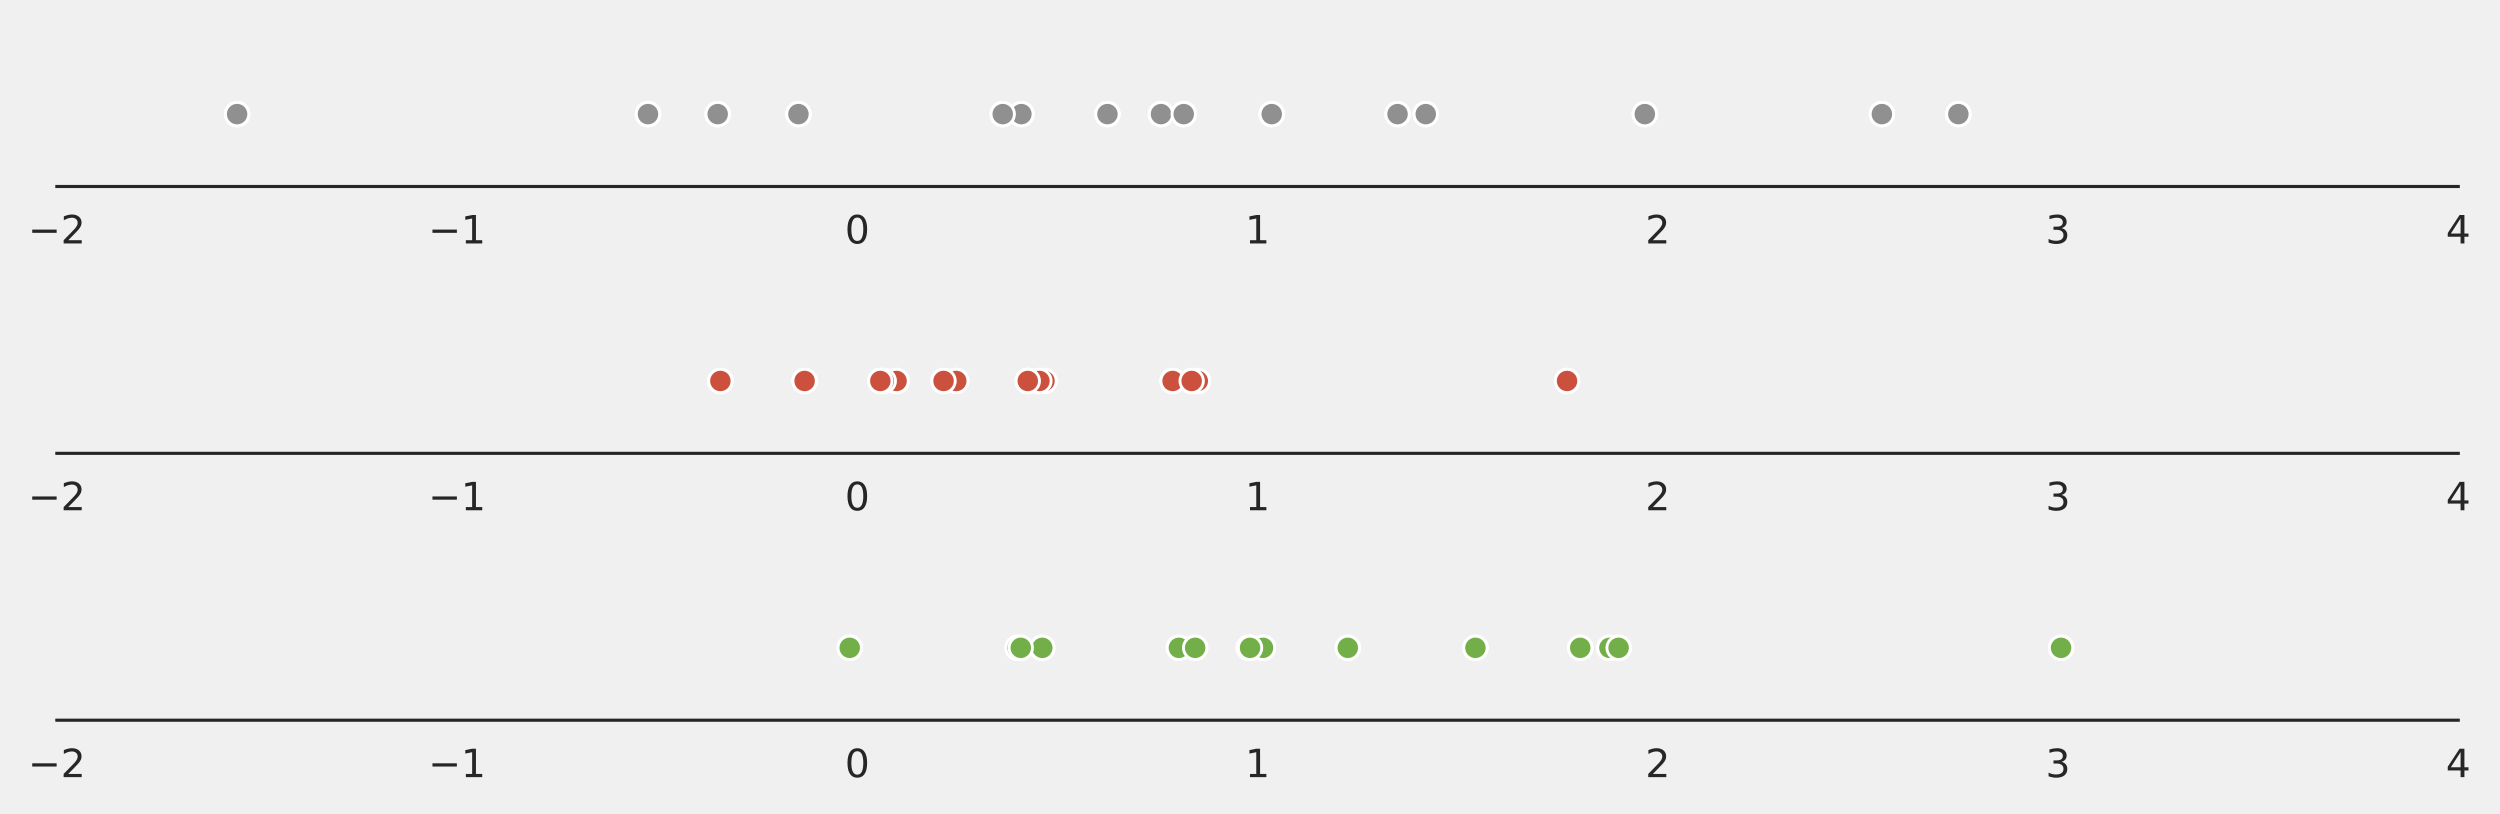
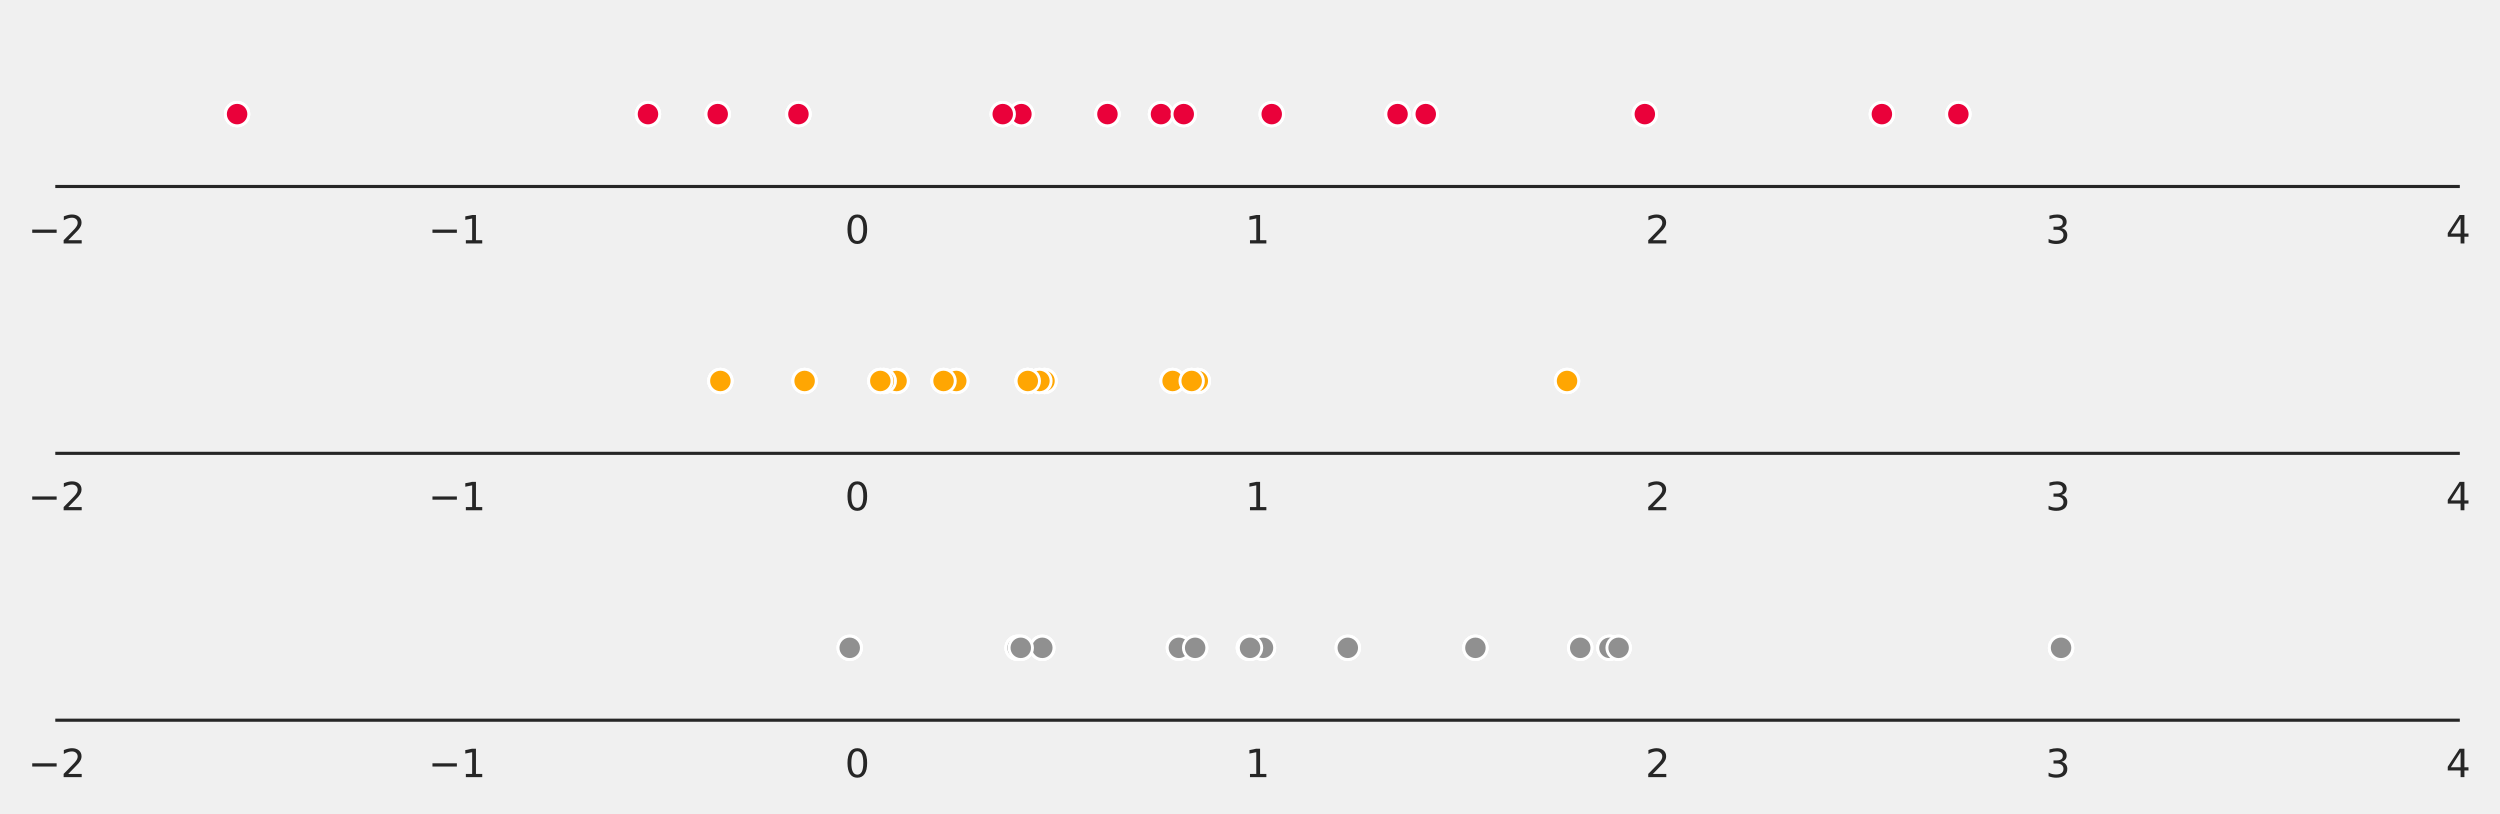
<svg xmlns="http://www.w3.org/2000/svg" xmlns:xlink="http://www.w3.org/1999/xlink" height="208.478pt" version="1.1" viewBox="0 0 640.796 208.478" width="640.796pt">
  <defs>
    <style type="text/css">
*{stroke-linecap:butt;stroke-linejoin:round;}
  </style>
  </defs>
  <g id="figure_1">
    <g id="patch_1">
      <path d="M 0 208.478  L 640.796 208.478  L 640.796 0  L 0 0  z " style="fill:none;" />
    </g>
    <g id="axes_1">
      <g id="patch_2">
        <path d="M 14.571 47.8  L 630.096 47.8  L 630.096 10.7  L 14.571 10.7  z " style="fill:none;" />
      </g>
      <g id="matplotlib.axis_1">
        <g id="xtick_1">
          <g id="text_1">
            <defs>
              <path d="M 10.594 35.5  L 73.188 35.5  L 73.188 27.203  L 10.594 27.203  z " id="DejaVuSans-8722" />
              <path d="M 19.188 8.297  L 53.609 8.297  L 53.609 0  L 7.328 0  L 7.328 8.297  Q 12.938 14.109 22.625 23.891  Q 32.328 33.688 34.812 36.531  Q 39.547 41.844 41.422 45.531  Q 43.312 49.219 43.312 52.781  Q 43.312 58.594 39.234 62.25  Q 35.156 65.922 28.609 65.922  Q 23.969 65.922 18.812 64.312  Q 13.672 62.703 7.812 59.422  L 7.812 69.391  Q 13.766 71.781 18.938 73  Q 24.125 74.219 28.422 74.219  Q 39.75 74.219 46.484 68.547  Q 53.219 62.891 53.219 53.422  Q 53.219 48.922 51.531 44.891  Q 49.859 40.875 45.406 35.406  Q 44.188 33.984 37.641 27.219  Q 31.109 20.453 19.188 8.297  z " id="DejaVuSans-50" />
            </defs>
            <g style="fill:#262626;" transform="translate(7.2 62.39844)scale(0.1 -0.1)">
              <use xlink:href="#DejaVuSans-8722" />
              <use x="83.789" xlink:href="#DejaVuSans-50" />
            </g>
          </g>
        </g>
        <g id="xtick_2">
          <g id="text_2">
            <defs>
              <path d="M 12.406 8.297  L 28.516 8.297  L 28.516 63.922  L 10.984 60.406  L 10.984 69.391  L 28.422 72.906  L 38.281 72.906  L 38.281 8.297  L 54.391 8.297  L 54.391 0  L 12.406 0  z " id="DejaVuSans-49" />
            </defs>
            <g style="fill:#262626;" transform="translate(109.7875 62.39844)scale(0.1 -0.1)">
              <use xlink:href="#DejaVuSans-8722" />
              <use x="83.789" xlink:href="#DejaVuSans-49" />
            </g>
          </g>
        </g>
        <g id="xtick_3">
          <g id="text_3">
            <defs>
              <path d="M 31.781 66.406  Q 24.172 66.406 20.328 58.906  Q 16.5 51.422 16.5 36.375  Q 16.5 21.391 20.328 13.891  Q 24.172 6.391 31.781 6.391  Q 39.453 6.391 43.281 13.891  Q 47.125 21.391 47.125 36.375  Q 47.125 51.422 43.281 58.906  Q 39.453 66.406 31.781 66.406  z M 31.781 74.219  Q 44.047 74.219 50.516 64.516  Q 56.984 54.828 56.984 36.375  Q 56.984 17.969 50.516 8.266  Q 44.047 -1.422 31.781 -1.422  Q 19.531 -1.422 13.062 8.266  Q 6.594 17.969 6.594 36.375  Q 6.594 54.828 13.062 64.516  Q 19.531 74.219 31.781 74.219  z " id="DejaVuSans-48" />
            </defs>
            <g style="fill:#262626;" transform="translate(216.5648 62.39844)scale(0.1 -0.1)">
              <use xlink:href="#DejaVuSans-48" />
            </g>
          </g>
        </g>
        <g id="xtick_4">
          <g id="text_4">
            <g style="fill:#262626;" transform="translate(319.1523 62.39844)scale(0.1 -0.1)">
              <use xlink:href="#DejaVuSans-49" />
            </g>
          </g>
        </g>
        <g id="xtick_5">
          <g id="text_5">
            <g style="fill:#262626;" transform="translate(421.7398 62.39844)scale(0.1 -0.1)">
              <use xlink:href="#DejaVuSans-50" />
            </g>
          </g>
        </g>
        <g id="xtick_6">
          <g id="text_6">
            <defs>
              <path d="M 40.578 39.312  Q 47.656 37.797 51.625 33  Q 55.609 28.219 55.609 21.188  Q 55.609 10.406 48.188 4.484  Q 40.766 -1.422 27.094 -1.422  Q 22.516 -1.422 17.656 -0.516  Q 12.797 0.391 7.625 2.203  L 7.625 11.719  Q 11.719 9.328 16.594 8.109  Q 21.484 6.891 26.812 6.891  Q 36.078 6.891 40.938 10.547  Q 45.797 14.203 45.797 21.188  Q 45.797 27.641 41.281 31.266  Q 36.766 34.906 28.719 34.906  L 20.219 34.906  L 20.219 43.016  L 29.109 43.016  Q 36.375 43.016 40.234 45.922  Q 44.094 48.828 44.094 54.297  Q 44.094 59.906 40.109 62.906  Q 36.141 65.922 28.719 65.922  Q 24.656 65.922 20.016 65.031  Q 15.375 64.156 9.812 62.312  L 9.812 71.094  Q 15.438 72.656 20.344 73.438  Q 25.25 74.219 29.594 74.219  Q 40.828 74.219 47.359 69.109  Q 53.906 64.016 53.906 55.328  Q 53.906 49.266 50.438 45.094  Q 46.969 40.922 40.578 39.312  z " id="DejaVuSans-51" />
            </defs>
            <g style="fill:#262626;" transform="translate(524.3273 62.39844)scale(0.1 -0.1)">
              <use xlink:href="#DejaVuSans-51" />
            </g>
          </g>
        </g>
        <g id="xtick_7">
          <g id="text_7">
            <defs>
              <path d="M 37.797 64.312  L 12.891 25.391  L 37.797 25.391  z M 35.203 72.906  L 47.609 72.906  L 47.609 25.391  L 58.016 25.391  L 58.016 17.188  L 47.609 17.188  L 47.609 0  L 37.797 0  L 37.797 17.188  L 4.891 17.188  L 4.891 26.703  z " id="DejaVuSans-52" />
            </defs>
            <g style="fill:#262626;" transform="translate(626.9148 62.39844)scale(0.1 -0.1)">
              <use xlink:href="#DejaVuSans-52" />
            </g>
          </g>
        </g>
      </g>
      <g id="matplotlib.axis_2">
        <g id="ytick_1" />
        <g id="ytick_2" />
        <g id="ytick_3" />
      </g>
      <g id="PathCollection_1">
        <defs>
-           <path d="M 0 3  C 0.796 3 1.559 2.684 2.121 2.121  C 2.684 1.559 3 0.796 3 0  C 3 -0.796 2.684 -1.559 2.121 -2.121  C 1.559 -2.684 0.796 -3 0 -3  C -0.796 -3 -1.559 -2.684 -2.121 -2.121  C -2.684 -1.559 -3 -0.796 -3 0  C -3 0.796 -2.684 1.559 -2.121 2.121  C -1.559 2.684 -0.796 3 0 3  z " id="m47071bc72b" style="stroke:#ffffff;stroke-width:0.75;" />
+           <path d="M 0 3  C 0.796 3 1.559 2.684 2.121 2.121  C 2.684 1.559 3 0.796 3 0  C 3 -0.796 2.684 -1.559 2.121 -2.121  C 1.559 -2.684 0.796 -3 0 -3  C -0.796 -3 -1.559 -2.684 -2.121 -2.121  C -2.684 -1.559 -3 -0.796 -3 0  C -3 0.796 -2.684 1.559 -2.121 2.121  C -1.559 2.684 -0.796 3 0 3  z " id="m3d3c178ea7" style="stroke:#ffffff;stroke-width:0.75;" />
        </defs>
-         <g clip-path="url(#pd75ac316f2)">
-           <use style="fill:#73af48;stroke:#ffffff;stroke-width:0.75;" x="501.962" xlink:href="#m47071bc72b" y="29.25" />
-           <use style="fill:#73af48;stroke:#ffffff;stroke-width:0.75;" x="421.599" xlink:href="#m47071bc72b" y="29.25" />
-           <use style="fill:#73af48;stroke:#ffffff;stroke-width:0.75;" x="297.584" xlink:href="#m47071bc72b" y="29.25" />
-           <use style="fill:#73af48;stroke:#ffffff;stroke-width:0.75;" x="283.858" xlink:href="#m47071bc72b" y="29.25" />
-           <use style="fill:#73af48;stroke:#ffffff;stroke-width:0.75;" x="204.653" xlink:href="#m47071bc72b" y="29.25" />
-           <use style="fill:#73af48;stroke:#ffffff;stroke-width:0.75;" x="261.806" xlink:href="#m47071bc72b" y="29.25" />
-           <use style="fill:#73af48;stroke:#ffffff;stroke-width:0.75;" x="166.09" xlink:href="#m47071bc72b" y="29.25" />
-           <use style="fill:#73af48;stroke:#ffffff;stroke-width:0.75;" x="365.448" xlink:href="#m47071bc72b" y="29.25" />
-           <use style="fill:#73af48;stroke:#ffffff;stroke-width:0.75;" x="303.415" xlink:href="#m47071bc72b" y="29.25" />
-           <use style="fill:#73af48;stroke:#ffffff;stroke-width:0.75;" x="325.967" xlink:href="#m47071bc72b" y="29.25" />
-           <use style="fill:#73af48;stroke:#ffffff;stroke-width:0.75;" x="257.021" xlink:href="#m47071bc72b" y="29.25" />
-           <use style="fill:#73af48;stroke:#ffffff;stroke-width:0.75;" x="358.217" xlink:href="#m47071bc72b" y="29.25" />
-           <use style="fill:#73af48;stroke:#ffffff;stroke-width:0.75;" x="60.772" xlink:href="#m47071bc72b" y="29.25" />
-           <use style="fill:#73af48;stroke:#ffffff;stroke-width:0.75;" x="183.96" xlink:href="#m47071bc72b" y="29.25" />
-           <use style="fill:#73af48;stroke:#ffffff;stroke-width:0.75;" x="482.36" xlink:href="#m47071bc72b" y="29.25" />
+         <g clip-path="url(#p9a7a5da38b)">
+           <use style="fill:#909090;stroke:#ffffff;stroke-width:0.75;" x="501.962" xlink:href="#m3d3c178ea7" y="29.25" />
+           <use style="fill:#909090;stroke:#ffffff;stroke-width:0.75;" x="421.599" xlink:href="#m3d3c178ea7" y="29.25" />
+           <use style="fill:#909090;stroke:#ffffff;stroke-width:0.75;" x="297.584" xlink:href="#m3d3c178ea7" y="29.25" />
+           <use style="fill:#909090;stroke:#ffffff;stroke-width:0.75;" x="283.858" xlink:href="#m3d3c178ea7" y="29.25" />
+           <use style="fill:#909090;stroke:#ffffff;stroke-width:0.75;" x="204.653" xlink:href="#m3d3c178ea7" y="29.25" />
+           <use style="fill:#909090;stroke:#ffffff;stroke-width:0.75;" x="261.806" xlink:href="#m3d3c178ea7" y="29.25" />
+           <use style="fill:#909090;stroke:#ffffff;stroke-width:0.75;" x="166.09" xlink:href="#m3d3c178ea7" y="29.25" />
+           <use style="fill:#909090;stroke:#ffffff;stroke-width:0.75;" x="365.448" xlink:href="#m3d3c178ea7" y="29.25" />
+           <use style="fill:#909090;stroke:#ffffff;stroke-width:0.75;" x="303.415" xlink:href="#m3d3c178ea7" y="29.25" />
+           <use style="fill:#909090;stroke:#ffffff;stroke-width:0.75;" x="325.967" xlink:href="#m3d3c178ea7" y="29.25" />
+           <use style="fill:#909090;stroke:#ffffff;stroke-width:0.75;" x="257.021" xlink:href="#m3d3c178ea7" y="29.25" />
+           <use style="fill:#909090;stroke:#ffffff;stroke-width:0.75;" x="358.217" xlink:href="#m3d3c178ea7" y="29.25" />
+           <use style="fill:#909090;stroke:#ffffff;stroke-width:0.75;" x="60.772" xlink:href="#m3d3c178ea7" y="29.25" />
+           <use style="fill:#909090;stroke:#ffffff;stroke-width:0.75;" x="183.96" xlink:href="#m3d3c178ea7" y="29.25" />
+           <use style="fill:#909090;stroke:#ffffff;stroke-width:0.75;" x="482.36" xlink:href="#m3d3c178ea7" y="29.25" />
        </g>
      </g>
      <g id="PathCollection_2">
        <defs>
-           <path d="M 0 3  C 0.796 3 1.559 2.684 2.121 2.121  C 2.684 1.559 3 0.796 3 0  C 3 -0.796 2.684 -1.559 2.121 -2.121  C 1.559 -2.684 0.796 -3 0 -3  C -0.796 -3 -1.559 -2.684 -2.121 -2.121  C -2.684 -1.559 -3 -0.796 -3 0  C -3 0.796 -2.684 1.559 -2.121 2.121  C -1.559 2.684 -0.796 3 0 3  z " id="m51c303ca6f" style="stroke:#ffffff;stroke-width:0.75;" />
+           <path d="M 0 3  C 0.796 3 1.559 2.684 2.121 2.121  C 2.684 1.559 3 0.796 3 0  C 3 -0.796 2.684 -1.559 2.121 -2.121  C 1.559 -2.684 0.796 -3 0 -3  C -0.796 -3 -1.559 -2.684 -2.121 -2.121  C -2.684 -1.559 -3 -0.796 -3 0  C -3 0.796 -2.684 1.559 -2.121 2.121  C -1.559 2.684 -0.796 3 0 3  z " id="m513aac505a" style="stroke:#ffffff;stroke-width:0.75;" />
        </defs>
-         <g clip-path="url(#pd75ac316f2)">
-           <use style="fill:#909090;stroke:#ffffff;stroke-width:0.75;" x="501.962" xlink:href="#m51c303ca6f" y="29.25" />
-           <use style="fill:#909090;stroke:#ffffff;stroke-width:0.75;" x="421.599" xlink:href="#m51c303ca6f" y="29.25" />
-           <use style="fill:#909090;stroke:#ffffff;stroke-width:0.75;" x="297.584" xlink:href="#m51c303ca6f" y="29.25" />
-           <use style="fill:#909090;stroke:#ffffff;stroke-width:0.75;" x="283.858" xlink:href="#m51c303ca6f" y="29.25" />
-           <use style="fill:#909090;stroke:#ffffff;stroke-width:0.75;" x="204.653" xlink:href="#m51c303ca6f" y="29.25" />
-           <use style="fill:#909090;stroke:#ffffff;stroke-width:0.75;" x="261.806" xlink:href="#m51c303ca6f" y="29.25" />
-           <use style="fill:#909090;stroke:#ffffff;stroke-width:0.75;" x="166.09" xlink:href="#m51c303ca6f" y="29.25" />
-           <use style="fill:#909090;stroke:#ffffff;stroke-width:0.75;" x="365.448" xlink:href="#m51c303ca6f" y="29.25" />
-           <use style="fill:#909090;stroke:#ffffff;stroke-width:0.75;" x="303.415" xlink:href="#m51c303ca6f" y="29.25" />
-           <use style="fill:#909090;stroke:#ffffff;stroke-width:0.75;" x="325.967" xlink:href="#m51c303ca6f" y="29.25" />
-           <use style="fill:#909090;stroke:#ffffff;stroke-width:0.75;" x="257.021" xlink:href="#m51c303ca6f" y="29.25" />
-           <use style="fill:#909090;stroke:#ffffff;stroke-width:0.75;" x="358.217" xlink:href="#m51c303ca6f" y="29.25" />
-           <use style="fill:#909090;stroke:#ffffff;stroke-width:0.75;" x="60.772" xlink:href="#m51c303ca6f" y="29.25" />
-           <use style="fill:#909090;stroke:#ffffff;stroke-width:0.75;" x="183.96" xlink:href="#m51c303ca6f" y="29.25" />
-           <use style="fill:#909090;stroke:#ffffff;stroke-width:0.75;" x="482.36" xlink:href="#m51c303ca6f" y="29.25" />
+         <g clip-path="url(#p9a7a5da38b)">
+           <use style="fill:#ea013a;stroke:#ffffff;stroke-width:0.75;" x="501.962" xlink:href="#m513aac505a" y="29.25" />
+           <use style="fill:#ea013a;stroke:#ffffff;stroke-width:0.75;" x="421.599" xlink:href="#m513aac505a" y="29.25" />
+           <use style="fill:#ea013a;stroke:#ffffff;stroke-width:0.75;" x="297.584" xlink:href="#m513aac505a" y="29.25" />
+           <use style="fill:#ea013a;stroke:#ffffff;stroke-width:0.75;" x="283.858" xlink:href="#m513aac505a" y="29.25" />
+           <use style="fill:#ea013a;stroke:#ffffff;stroke-width:0.75;" x="204.653" xlink:href="#m513aac505a" y="29.25" />
+           <use style="fill:#ea013a;stroke:#ffffff;stroke-width:0.75;" x="261.806" xlink:href="#m513aac505a" y="29.25" />
+           <use style="fill:#ea013a;stroke:#ffffff;stroke-width:0.75;" x="166.09" xlink:href="#m513aac505a" y="29.25" />
+           <use style="fill:#ea013a;stroke:#ffffff;stroke-width:0.75;" x="365.448" xlink:href="#m513aac505a" y="29.25" />
+           <use style="fill:#ea013a;stroke:#ffffff;stroke-width:0.75;" x="303.415" xlink:href="#m513aac505a" y="29.25" />
+           <use style="fill:#ea013a;stroke:#ffffff;stroke-width:0.75;" x="325.967" xlink:href="#m513aac505a" y="29.25" />
+           <use style="fill:#ea013a;stroke:#ffffff;stroke-width:0.75;" x="257.021" xlink:href="#m513aac505a" y="29.25" />
+           <use style="fill:#ea013a;stroke:#ffffff;stroke-width:0.75;" x="358.217" xlink:href="#m513aac505a" y="29.25" />
+           <use style="fill:#ea013a;stroke:#ffffff;stroke-width:0.75;" x="60.772" xlink:href="#m513aac505a" y="29.25" />
+           <use style="fill:#ea013a;stroke:#ffffff;stroke-width:0.75;" x="183.96" xlink:href="#m513aac505a" y="29.25" />
+           <use style="fill:#ea013a;stroke:#ffffff;stroke-width:0.75;" x="482.36" xlink:href="#m513aac505a" y="29.25" />
        </g>
      </g>
      <g id="PathCollection_3">
-         <g clip-path="url(#pd75ac316f2)">
-           <use style="fill:#909090;stroke:#ffffff;stroke-width:0.75;" x="501.962" xlink:href="#m51c303ca6f" y="29.25" />
-           <use style="fill:#909090;stroke:#ffffff;stroke-width:0.75;" x="421.599" xlink:href="#m51c303ca6f" y="29.25" />
-           <use style="fill:#909090;stroke:#ffffff;stroke-width:0.75;" x="297.584" xlink:href="#m51c303ca6f" y="29.25" />
-           <use style="fill:#909090;stroke:#ffffff;stroke-width:0.75;" x="283.858" xlink:href="#m51c303ca6f" y="29.25" />
-           <use style="fill:#909090;stroke:#ffffff;stroke-width:0.75;" x="204.653" xlink:href="#m51c303ca6f" y="29.25" />
-           <use style="fill:#909090;stroke:#ffffff;stroke-width:0.75;" x="261.806" xlink:href="#m51c303ca6f" y="29.25" />
-           <use style="fill:#909090;stroke:#ffffff;stroke-width:0.75;" x="166.09" xlink:href="#m51c303ca6f" y="29.25" />
-           <use style="fill:#909090;stroke:#ffffff;stroke-width:0.75;" x="365.448" xlink:href="#m51c303ca6f" y="29.25" />
-           <use style="fill:#909090;stroke:#ffffff;stroke-width:0.75;" x="303.415" xlink:href="#m51c303ca6f" y="29.25" />
-           <use style="fill:#909090;stroke:#ffffff;stroke-width:0.75;" x="325.967" xlink:href="#m51c303ca6f" y="29.25" />
-           <use style="fill:#909090;stroke:#ffffff;stroke-width:0.75;" x="257.021" xlink:href="#m51c303ca6f" y="29.25" />
-           <use style="fill:#909090;stroke:#ffffff;stroke-width:0.75;" x="358.217" xlink:href="#m51c303ca6f" y="29.25" />
-           <use style="fill:#909090;stroke:#ffffff;stroke-width:0.75;" x="60.772" xlink:href="#m51c303ca6f" y="29.25" />
-           <use style="fill:#909090;stroke:#ffffff;stroke-width:0.75;" x="183.96" xlink:href="#m51c303ca6f" y="29.25" />
-           <use style="fill:#909090;stroke:#ffffff;stroke-width:0.75;" x="482.36" xlink:href="#m51c303ca6f" y="29.25" />
+         <g clip-path="url(#p9a7a5da38b)">
+           <use style="fill:#ea013a;stroke:#ffffff;stroke-width:0.75;" x="501.962" xlink:href="#m513aac505a" y="29.25" />
+           <use style="fill:#ea013a;stroke:#ffffff;stroke-width:0.75;" x="421.599" xlink:href="#m513aac505a" y="29.25" />
+           <use style="fill:#ea013a;stroke:#ffffff;stroke-width:0.75;" x="297.584" xlink:href="#m513aac505a" y="29.25" />
+           <use style="fill:#ea013a;stroke:#ffffff;stroke-width:0.75;" x="283.858" xlink:href="#m513aac505a" y="29.25" />
+           <use style="fill:#ea013a;stroke:#ffffff;stroke-width:0.75;" x="204.653" xlink:href="#m513aac505a" y="29.25" />
+           <use style="fill:#ea013a;stroke:#ffffff;stroke-width:0.75;" x="261.806" xlink:href="#m513aac505a" y="29.25" />
+           <use style="fill:#ea013a;stroke:#ffffff;stroke-width:0.75;" x="166.09" xlink:href="#m513aac505a" y="29.25" />
+           <use style="fill:#ea013a;stroke:#ffffff;stroke-width:0.75;" x="365.448" xlink:href="#m513aac505a" y="29.25" />
+           <use style="fill:#ea013a;stroke:#ffffff;stroke-width:0.75;" x="303.415" xlink:href="#m513aac505a" y="29.25" />
+           <use style="fill:#ea013a;stroke:#ffffff;stroke-width:0.75;" x="325.967" xlink:href="#m513aac505a" y="29.25" />
+           <use style="fill:#ea013a;stroke:#ffffff;stroke-width:0.75;" x="257.021" xlink:href="#m513aac505a" y="29.25" />
+           <use style="fill:#ea013a;stroke:#ffffff;stroke-width:0.75;" x="358.217" xlink:href="#m513aac505a" y="29.25" />
+           <use style="fill:#ea013a;stroke:#ffffff;stroke-width:0.75;" x="60.772" xlink:href="#m513aac505a" y="29.25" />
+           <use style="fill:#ea013a;stroke:#ffffff;stroke-width:0.75;" x="183.96" xlink:href="#m513aac505a" y="29.25" />
+           <use style="fill:#ea013a;stroke:#ffffff;stroke-width:0.75;" x="482.36" xlink:href="#m513aac505a" y="29.25" />
        </g>
      </g>
      <g id="patch_3">
        <path d="M 14.571 47.8  L 630.096 47.8  " style="fill:none;stroke:#262626;stroke-linecap:square;stroke-linejoin:miter;stroke-width:0.8;" />
      </g>
    </g>
    <g id="axes_2">
      <g id="patch_4">
        <path d="M 14.571 116.2  L 630.096 116.2  L 630.096 79.1  L 14.571 79.1  z " style="fill:none;" />
      </g>
      <g id="matplotlib.axis_3">
        <g id="xtick_8">
          <g id="text_8">
            <g style="fill:#262626;" transform="translate(7.2 130.7984)scale(0.1 -0.1)">
              <use xlink:href="#DejaVuSans-8722" />
              <use x="83.789" xlink:href="#DejaVuSans-50" />
            </g>
          </g>
        </g>
        <g id="xtick_9">
          <g id="text_9">
            <g style="fill:#262626;" transform="translate(109.7875 130.7984)scale(0.1 -0.1)">
              <use xlink:href="#DejaVuSans-8722" />
              <use x="83.789" xlink:href="#DejaVuSans-49" />
            </g>
          </g>
        </g>
        <g id="xtick_10">
          <g id="text_10">
            <g style="fill:#262626;" transform="translate(216.5648 130.7984)scale(0.1 -0.1)">
              <use xlink:href="#DejaVuSans-48" />
            </g>
          </g>
        </g>
        <g id="xtick_11">
          <g id="text_11">
            <g style="fill:#262626;" transform="translate(319.1523 130.7984)scale(0.1 -0.1)">
              <use xlink:href="#DejaVuSans-49" />
            </g>
          </g>
        </g>
        <g id="xtick_12">
          <g id="text_12">
            <g style="fill:#262626;" transform="translate(421.7398 130.7984)scale(0.1 -0.1)">
              <use xlink:href="#DejaVuSans-50" />
            </g>
          </g>
        </g>
        <g id="xtick_13">
          <g id="text_13">
            <g style="fill:#262626;" transform="translate(524.3273 130.7984)scale(0.1 -0.1)">
              <use xlink:href="#DejaVuSans-51" />
            </g>
          </g>
        </g>
        <g id="xtick_14">
          <g id="text_14">
            <g style="fill:#262626;" transform="translate(626.9148 130.7984)scale(0.1 -0.1)">
              <use xlink:href="#DejaVuSans-52" />
            </g>
          </g>
        </g>
      </g>
      <g id="matplotlib.axis_4">
        <g id="ytick_4" />
        <g id="ytick_5" />
        <g id="ytick_6" />
      </g>
      <g id="PathCollection_4">
-         <g clip-path="url(#p7833e59ff3)">
-           <use style="fill:#73af48;stroke:#ffffff;stroke-width:0.75;" x="263.437" xlink:href="#m47071bc72b" y="97.65" />
-           <use style="fill:#73af48;stroke:#ffffff;stroke-width:0.75;" x="401.66" xlink:href="#m47071bc72b" y="97.65" />
-           <use style="fill:#73af48;stroke:#ffffff;stroke-width:0.75;" x="229.804" xlink:href="#m47071bc72b" y="97.65" />
-           <use style="fill:#73af48;stroke:#ffffff;stroke-width:0.75;" x="307.02" xlink:href="#m47071bc72b" y="97.65" />
-           <use style="fill:#73af48;stroke:#ffffff;stroke-width:0.75;" x="267.726" xlink:href="#m47071bc72b" y="97.65" />
-           <use style="fill:#73af48;stroke:#ffffff;stroke-width:0.75;" x="245.108" xlink:href="#m47071bc72b" y="97.65" />
-           <use style="fill:#73af48;stroke:#ffffff;stroke-width:0.75;" x="300.561" xlink:href="#m47071bc72b" y="97.65" />
-           <use style="fill:#73af48;stroke:#ffffff;stroke-width:0.75;" x="305.449" xlink:href="#m47071bc72b" y="97.65" />
-           <use style="fill:#73af48;stroke:#ffffff;stroke-width:0.75;" x="266.424" xlink:href="#m47071bc72b" y="97.65" />
-           <use style="fill:#73af48;stroke:#ffffff;stroke-width:0.75;" x="206.238" xlink:href="#m47071bc72b" y="97.65" />
-           <use style="fill:#73af48;stroke:#ffffff;stroke-width:0.75;" x="184.646" xlink:href="#m47071bc72b" y="97.65" />
-           <use style="fill:#73af48;stroke:#ffffff;stroke-width:0.75;" x="226.527" xlink:href="#m47071bc72b" y="97.65" />
-           <use style="fill:#73af48;stroke:#ffffff;stroke-width:0.75;" x="241.85" xlink:href="#m47071bc72b" y="97.65" />
-           <use style="fill:#73af48;stroke:#ffffff;stroke-width:0.75;" x="263.441" xlink:href="#m47071bc72b" y="97.65" />
-           <use style="fill:#73af48;stroke:#ffffff;stroke-width:0.75;" x="225.645" xlink:href="#m47071bc72b" y="97.65" />
+         <g clip-path="url(#pb531afffd8)">
+           <use style="fill:#909090;stroke:#ffffff;stroke-width:0.75;" x="263.437" xlink:href="#m3d3c178ea7" y="97.65" />
+           <use style="fill:#909090;stroke:#ffffff;stroke-width:0.75;" x="401.66" xlink:href="#m3d3c178ea7" y="97.65" />
+           <use style="fill:#909090;stroke:#ffffff;stroke-width:0.75;" x="229.804" xlink:href="#m3d3c178ea7" y="97.65" />
+           <use style="fill:#909090;stroke:#ffffff;stroke-width:0.75;" x="307.02" xlink:href="#m3d3c178ea7" y="97.65" />
+           <use style="fill:#909090;stroke:#ffffff;stroke-width:0.75;" x="267.726" xlink:href="#m3d3c178ea7" y="97.65" />
+           <use style="fill:#909090;stroke:#ffffff;stroke-width:0.75;" x="245.108" xlink:href="#m3d3c178ea7" y="97.65" />
+           <use style="fill:#909090;stroke:#ffffff;stroke-width:0.75;" x="300.561" xlink:href="#m3d3c178ea7" y="97.65" />
+           <use style="fill:#909090;stroke:#ffffff;stroke-width:0.75;" x="305.449" xlink:href="#m3d3c178ea7" y="97.65" />
+           <use style="fill:#909090;stroke:#ffffff;stroke-width:0.75;" x="266.424" xlink:href="#m3d3c178ea7" y="97.65" />
+           <use style="fill:#909090;stroke:#ffffff;stroke-width:0.75;" x="206.238" xlink:href="#m3d3c178ea7" y="97.65" />
+           <use style="fill:#909090;stroke:#ffffff;stroke-width:0.75;" x="184.646" xlink:href="#m3d3c178ea7" y="97.65" />
+           <use style="fill:#909090;stroke:#ffffff;stroke-width:0.75;" x="226.527" xlink:href="#m3d3c178ea7" y="97.65" />
+           <use style="fill:#909090;stroke:#ffffff;stroke-width:0.75;" x="241.85" xlink:href="#m3d3c178ea7" y="97.65" />
+           <use style="fill:#909090;stroke:#ffffff;stroke-width:0.75;" x="263.441" xlink:href="#m3d3c178ea7" y="97.65" />
+           <use style="fill:#909090;stroke:#ffffff;stroke-width:0.75;" x="225.645" xlink:href="#m3d3c178ea7" y="97.65" />
        </g>
      </g>
      <g id="PathCollection_5">
-         <g clip-path="url(#p7833e59ff3)">
-           <use style="fill:#73af48;stroke:#ffffff;stroke-width:0.75;" x="263.437" xlink:href="#m47071bc72b" y="97.65" />
-           <use style="fill:#73af48;stroke:#ffffff;stroke-width:0.75;" x="401.66" xlink:href="#m47071bc72b" y="97.65" />
-           <use style="fill:#73af48;stroke:#ffffff;stroke-width:0.75;" x="229.804" xlink:href="#m47071bc72b" y="97.65" />
-           <use style="fill:#73af48;stroke:#ffffff;stroke-width:0.75;" x="307.02" xlink:href="#m47071bc72b" y="97.65" />
-           <use style="fill:#73af48;stroke:#ffffff;stroke-width:0.75;" x="267.726" xlink:href="#m47071bc72b" y="97.65" />
-           <use style="fill:#73af48;stroke:#ffffff;stroke-width:0.75;" x="245.108" xlink:href="#m47071bc72b" y="97.65" />
-           <use style="fill:#73af48;stroke:#ffffff;stroke-width:0.75;" x="300.561" xlink:href="#m47071bc72b" y="97.65" />
-           <use style="fill:#73af48;stroke:#ffffff;stroke-width:0.75;" x="305.449" xlink:href="#m47071bc72b" y="97.65" />
-           <use style="fill:#73af48;stroke:#ffffff;stroke-width:0.75;" x="266.424" xlink:href="#m47071bc72b" y="97.65" />
-           <use style="fill:#73af48;stroke:#ffffff;stroke-width:0.75;" x="206.238" xlink:href="#m47071bc72b" y="97.65" />
-           <use style="fill:#73af48;stroke:#ffffff;stroke-width:0.75;" x="184.646" xlink:href="#m47071bc72b" y="97.65" />
-           <use style="fill:#73af48;stroke:#ffffff;stroke-width:0.75;" x="226.527" xlink:href="#m47071bc72b" y="97.65" />
-           <use style="fill:#73af48;stroke:#ffffff;stroke-width:0.75;" x="241.85" xlink:href="#m47071bc72b" y="97.65" />
-           <use style="fill:#73af48;stroke:#ffffff;stroke-width:0.75;" x="263.441" xlink:href="#m47071bc72b" y="97.65" />
-           <use style="fill:#73af48;stroke:#ffffff;stroke-width:0.75;" x="225.645" xlink:href="#m47071bc72b" y="97.65" />
+         <g clip-path="url(#pb531afffd8)">
+           <use style="fill:#909090;stroke:#ffffff;stroke-width:0.75;" x="263.437" xlink:href="#m3d3c178ea7" y="97.65" />
+           <use style="fill:#909090;stroke:#ffffff;stroke-width:0.75;" x="401.66" xlink:href="#m3d3c178ea7" y="97.65" />
+           <use style="fill:#909090;stroke:#ffffff;stroke-width:0.75;" x="229.804" xlink:href="#m3d3c178ea7" y="97.65" />
+           <use style="fill:#909090;stroke:#ffffff;stroke-width:0.75;" x="307.02" xlink:href="#m3d3c178ea7" y="97.65" />
+           <use style="fill:#909090;stroke:#ffffff;stroke-width:0.75;" x="267.726" xlink:href="#m3d3c178ea7" y="97.65" />
+           <use style="fill:#909090;stroke:#ffffff;stroke-width:0.75;" x="245.108" xlink:href="#m3d3c178ea7" y="97.65" />
+           <use style="fill:#909090;stroke:#ffffff;stroke-width:0.75;" x="300.561" xlink:href="#m3d3c178ea7" y="97.65" />
+           <use style="fill:#909090;stroke:#ffffff;stroke-width:0.75;" x="305.449" xlink:href="#m3d3c178ea7" y="97.65" />
+           <use style="fill:#909090;stroke:#ffffff;stroke-width:0.75;" x="266.424" xlink:href="#m3d3c178ea7" y="97.65" />
+           <use style="fill:#909090;stroke:#ffffff;stroke-width:0.75;" x="206.238" xlink:href="#m3d3c178ea7" y="97.65" />
+           <use style="fill:#909090;stroke:#ffffff;stroke-width:0.75;" x="184.646" xlink:href="#m3d3c178ea7" y="97.65" />
+           <use style="fill:#909090;stroke:#ffffff;stroke-width:0.75;" x="226.527" xlink:href="#m3d3c178ea7" y="97.65" />
+           <use style="fill:#909090;stroke:#ffffff;stroke-width:0.75;" x="241.85" xlink:href="#m3d3c178ea7" y="97.65" />
+           <use style="fill:#909090;stroke:#ffffff;stroke-width:0.75;" x="263.441" xlink:href="#m3d3c178ea7" y="97.65" />
+           <use style="fill:#909090;stroke:#ffffff;stroke-width:0.75;" x="225.645" xlink:href="#m3d3c178ea7" y="97.65" />
        </g>
      </g>
      <g id="PathCollection_6">
        <defs>
-           <path d="M 0 3  C 0.796 3 1.559 2.684 2.121 2.121  C 2.684 1.559 3 0.796 3 0  C 3 -0.796 2.684 -1.559 2.121 -2.121  C 1.559 -2.684 0.796 -3 0 -3  C -0.796 -3 -1.559 -2.684 -2.121 -2.121  C -2.684 -1.559 -3 -0.796 -3 0  C -3 0.796 -2.684 1.559 -2.121 2.121  C -1.559 2.684 -0.796 3 0 3  z " id="m74633e2ab8" style="stroke:#ffffff;stroke-width:0.75;" />
+           <path d="M 0 3  C 0.796 3 1.559 2.684 2.121 2.121  C 2.684 1.559 3 0.796 3 0  C 3 -0.796 2.684 -1.559 2.121 -2.121  C 1.559 -2.684 0.796 -3 0 -3  C -0.796 -3 -1.559 -2.684 -2.121 -2.121  C -2.684 -1.559 -3 -0.796 -3 0  C -3 0.796 -2.684 1.559 -2.121 2.121  C -1.559 2.684 -0.796 3 0 3  z " id="m615aa5993d" style="stroke:#ffffff;stroke-width:0.75;" />
        </defs>
-         <g clip-path="url(#p7833e59ff3)">
-           <use style="fill:#cc503e;stroke:#ffffff;stroke-width:0.75;" x="263.437" xlink:href="#m74633e2ab8" y="97.65" />
-           <use style="fill:#cc503e;stroke:#ffffff;stroke-width:0.75;" x="401.66" xlink:href="#m74633e2ab8" y="97.65" />
-           <use style="fill:#cc503e;stroke:#ffffff;stroke-width:0.75;" x="229.804" xlink:href="#m74633e2ab8" y="97.65" />
-           <use style="fill:#cc503e;stroke:#ffffff;stroke-width:0.75;" x="307.02" xlink:href="#m74633e2ab8" y="97.65" />
-           <use style="fill:#cc503e;stroke:#ffffff;stroke-width:0.75;" x="267.726" xlink:href="#m74633e2ab8" y="97.65" />
-           <use style="fill:#cc503e;stroke:#ffffff;stroke-width:0.75;" x="245.108" xlink:href="#m74633e2ab8" y="97.65" />
-           <use style="fill:#cc503e;stroke:#ffffff;stroke-width:0.75;" x="300.561" xlink:href="#m74633e2ab8" y="97.65" />
-           <use style="fill:#cc503e;stroke:#ffffff;stroke-width:0.75;" x="305.449" xlink:href="#m74633e2ab8" y="97.65" />
-           <use style="fill:#cc503e;stroke:#ffffff;stroke-width:0.75;" x="266.424" xlink:href="#m74633e2ab8" y="97.65" />
-           <use style="fill:#cc503e;stroke:#ffffff;stroke-width:0.75;" x="206.238" xlink:href="#m74633e2ab8" y="97.65" />
-           <use style="fill:#cc503e;stroke:#ffffff;stroke-width:0.75;" x="184.646" xlink:href="#m74633e2ab8" y="97.65" />
-           <use style="fill:#cc503e;stroke:#ffffff;stroke-width:0.75;" x="226.527" xlink:href="#m74633e2ab8" y="97.65" />
-           <use style="fill:#cc503e;stroke:#ffffff;stroke-width:0.75;" x="241.85" xlink:href="#m74633e2ab8" y="97.65" />
-           <use style="fill:#cc503e;stroke:#ffffff;stroke-width:0.75;" x="263.441" xlink:href="#m74633e2ab8" y="97.65" />
-           <use style="fill:#cc503e;stroke:#ffffff;stroke-width:0.75;" x="225.645" xlink:href="#m74633e2ab8" y="97.65" />
+         <g clip-path="url(#pb531afffd8)">
+           <use style="fill:#ffa602;stroke:#ffffff;stroke-width:0.75;" x="263.437" xlink:href="#m615aa5993d" y="97.65" />
+           <use style="fill:#ffa602;stroke:#ffffff;stroke-width:0.75;" x="401.66" xlink:href="#m615aa5993d" y="97.65" />
+           <use style="fill:#ffa602;stroke:#ffffff;stroke-width:0.75;" x="229.804" xlink:href="#m615aa5993d" y="97.65" />
+           <use style="fill:#ffa602;stroke:#ffffff;stroke-width:0.75;" x="307.02" xlink:href="#m615aa5993d" y="97.65" />
+           <use style="fill:#ffa602;stroke:#ffffff;stroke-width:0.75;" x="267.726" xlink:href="#m615aa5993d" y="97.65" />
+           <use style="fill:#ffa602;stroke:#ffffff;stroke-width:0.75;" x="245.108" xlink:href="#m615aa5993d" y="97.65" />
+           <use style="fill:#ffa602;stroke:#ffffff;stroke-width:0.75;" x="300.561" xlink:href="#m615aa5993d" y="97.65" />
+           <use style="fill:#ffa602;stroke:#ffffff;stroke-width:0.75;" x="305.449" xlink:href="#m615aa5993d" y="97.65" />
+           <use style="fill:#ffa602;stroke:#ffffff;stroke-width:0.75;" x="266.424" xlink:href="#m615aa5993d" y="97.65" />
+           <use style="fill:#ffa602;stroke:#ffffff;stroke-width:0.75;" x="206.238" xlink:href="#m615aa5993d" y="97.65" />
+           <use style="fill:#ffa602;stroke:#ffffff;stroke-width:0.75;" x="184.646" xlink:href="#m615aa5993d" y="97.65" />
+           <use style="fill:#ffa602;stroke:#ffffff;stroke-width:0.75;" x="226.527" xlink:href="#m615aa5993d" y="97.65" />
+           <use style="fill:#ffa602;stroke:#ffffff;stroke-width:0.75;" x="241.85" xlink:href="#m615aa5993d" y="97.65" />
+           <use style="fill:#ffa602;stroke:#ffffff;stroke-width:0.75;" x="263.441" xlink:href="#m615aa5993d" y="97.65" />
+           <use style="fill:#ffa602;stroke:#ffffff;stroke-width:0.75;" x="225.645" xlink:href="#m615aa5993d" y="97.65" />
        </g>
      </g>
      <g id="patch_5">
        <path d="M 14.571 116.2  L 630.096 116.2  " style="fill:none;stroke:#262626;stroke-linecap:square;stroke-linejoin:miter;stroke-width:0.8;" />
      </g>
    </g>
    <g id="axes_3">
      <g id="patch_6">
        <path d="M 14.571 184.6  L 630.096 184.6  L 630.096 147.5  L 14.571 147.5  z " style="fill:none;" />
      </g>
      <g id="matplotlib.axis_5">
        <g id="xtick_15">
          <g id="text_15">
            <g style="fill:#262626;" transform="translate(7.2 199.1984)scale(0.1 -0.1)">
              <use xlink:href="#DejaVuSans-8722" />
              <use x="83.789" xlink:href="#DejaVuSans-50" />
            </g>
          </g>
        </g>
        <g id="xtick_16">
          <g id="text_16">
            <g style="fill:#262626;" transform="translate(109.7875 199.1984)scale(0.1 -0.1)">
              <use xlink:href="#DejaVuSans-8722" />
              <use x="83.789" xlink:href="#DejaVuSans-49" />
            </g>
          </g>
        </g>
        <g id="xtick_17">
          <g id="text_17">
            <g style="fill:#262626;" transform="translate(216.5648 199.1984)scale(0.1 -0.1)">
              <use xlink:href="#DejaVuSans-48" />
            </g>
          </g>
        </g>
        <g id="xtick_18">
          <g id="text_18">
            <g style="fill:#262626;" transform="translate(319.1523 199.1984)scale(0.1 -0.1)">
              <use xlink:href="#DejaVuSans-49" />
            </g>
          </g>
        </g>
        <g id="xtick_19">
          <g id="text_19">
            <g style="fill:#262626;" transform="translate(421.7398 199.1984)scale(0.1 -0.1)">
              <use xlink:href="#DejaVuSans-50" />
            </g>
          </g>
        </g>
        <g id="xtick_20">
          <g id="text_20">
            <g style="fill:#262626;" transform="translate(524.3273 199.1984)scale(0.1 -0.1)">
              <use xlink:href="#DejaVuSans-51" />
            </g>
          </g>
        </g>
        <g id="xtick_21">
          <g id="text_21">
            <g style="fill:#262626;" transform="translate(626.9148 199.1984)scale(0.1 -0.1)">
              <use xlink:href="#DejaVuSans-52" />
            </g>
          </g>
        </g>
      </g>
      <g id="matplotlib.axis_6">
        <g id="ytick_7" />
        <g id="ytick_8" />
        <g id="ytick_9" />
      </g>
      <g id="PathCollection_7">
-         <g clip-path="url(#pa542b61fd6)">
-           <use style="fill:#73af48;stroke:#ffffff;stroke-width:0.75;" x="345.465" xlink:href="#m47071bc72b" y="166.05" />
-           <use style="fill:#73af48;stroke:#ffffff;stroke-width:0.75;" x="260.831" xlink:href="#m47071bc72b" y="166.05" />
-           <use style="fill:#73af48;stroke:#ffffff;stroke-width:0.75;" x="267.161" xlink:href="#m47071bc72b" y="166.05" />
-           <use style="fill:#73af48;stroke:#ffffff;stroke-width:0.75;" x="378.177" xlink:href="#m47071bc72b" y="166.05" />
-           <use style="fill:#73af48;stroke:#ffffff;stroke-width:0.75;" x="412.526" xlink:href="#m47071bc72b" y="166.05" />
-           <use style="fill:#73af48;stroke:#ffffff;stroke-width:0.75;" x="302.175" xlink:href="#m47071bc72b" y="166.05" />
-           <use style="fill:#73af48;stroke:#ffffff;stroke-width:0.75;" x="405.042" xlink:href="#m47071bc72b" y="166.05" />
-           <use style="fill:#73af48;stroke:#ffffff;stroke-width:0.75;" x="414.881" xlink:href="#m47071bc72b" y="166.05" />
-           <use style="fill:#73af48;stroke:#ffffff;stroke-width:0.75;" x="320.113" xlink:href="#m47071bc72b" y="166.05" />
-           <use style="fill:#73af48;stroke:#ffffff;stroke-width:0.75;" x="323.728" xlink:href="#m47071bc72b" y="166.05" />
-           <use style="fill:#73af48;stroke:#ffffff;stroke-width:0.75;" x="261.643" xlink:href="#m47071bc72b" y="166.05" />
-           <use style="fill:#73af48;stroke:#ffffff;stroke-width:0.75;" x="320.407" xlink:href="#m47071bc72b" y="166.05" />
-           <use style="fill:#73af48;stroke:#ffffff;stroke-width:0.75;" x="217.799" xlink:href="#m47071bc72b" y="166.05" />
-           <use style="fill:#73af48;stroke:#ffffff;stroke-width:0.75;" x="306.338" xlink:href="#m47071bc72b" y="166.05" />
-           <use style="fill:#73af48;stroke:#ffffff;stroke-width:0.75;" x="528.285" xlink:href="#m47071bc72b" y="166.05" />
+         <g clip-path="url(#pafe49431f8)">
+           <use style="fill:#909090;stroke:#ffffff;stroke-width:0.75;" x="345.465" xlink:href="#m3d3c178ea7" y="166.05" />
+           <use style="fill:#909090;stroke:#ffffff;stroke-width:0.75;" x="260.831" xlink:href="#m3d3c178ea7" y="166.05" />
+           <use style="fill:#909090;stroke:#ffffff;stroke-width:0.75;" x="267.161" xlink:href="#m3d3c178ea7" y="166.05" />
+           <use style="fill:#909090;stroke:#ffffff;stroke-width:0.75;" x="378.177" xlink:href="#m3d3c178ea7" y="166.05" />
+           <use style="fill:#909090;stroke:#ffffff;stroke-width:0.75;" x="412.526" xlink:href="#m3d3c178ea7" y="166.05" />
+           <use style="fill:#909090;stroke:#ffffff;stroke-width:0.75;" x="302.175" xlink:href="#m3d3c178ea7" y="166.05" />
+           <use style="fill:#909090;stroke:#ffffff;stroke-width:0.75;" x="405.042" xlink:href="#m3d3c178ea7" y="166.05" />
+           <use style="fill:#909090;stroke:#ffffff;stroke-width:0.75;" x="414.881" xlink:href="#m3d3c178ea7" y="166.05" />
+           <use style="fill:#909090;stroke:#ffffff;stroke-width:0.75;" x="320.113" xlink:href="#m3d3c178ea7" y="166.05" />
+           <use style="fill:#909090;stroke:#ffffff;stroke-width:0.75;" x="323.728" xlink:href="#m3d3c178ea7" y="166.05" />
+           <use style="fill:#909090;stroke:#ffffff;stroke-width:0.75;" x="261.643" xlink:href="#m3d3c178ea7" y="166.05" />
+           <use style="fill:#909090;stroke:#ffffff;stroke-width:0.75;" x="320.407" xlink:href="#m3d3c178ea7" y="166.05" />
+           <use style="fill:#909090;stroke:#ffffff;stroke-width:0.75;" x="217.799" xlink:href="#m3d3c178ea7" y="166.05" />
+           <use style="fill:#909090;stroke:#ffffff;stroke-width:0.75;" x="306.338" xlink:href="#m3d3c178ea7" y="166.05" />
+           <use style="fill:#909090;stroke:#ffffff;stroke-width:0.75;" x="528.285" xlink:href="#m3d3c178ea7" y="166.05" />
        </g>
      </g>
      <g id="PathCollection_8">
-         <g clip-path="url(#pa542b61fd6)">
-           <use style="fill:#73af48;stroke:#ffffff;stroke-width:0.75;" x="345.465" xlink:href="#m47071bc72b" y="166.05" />
-           <use style="fill:#73af48;stroke:#ffffff;stroke-width:0.75;" x="260.831" xlink:href="#m47071bc72b" y="166.05" />
-           <use style="fill:#73af48;stroke:#ffffff;stroke-width:0.75;" x="267.161" xlink:href="#m47071bc72b" y="166.05" />
-           <use style="fill:#73af48;stroke:#ffffff;stroke-width:0.75;" x="378.177" xlink:href="#m47071bc72b" y="166.05" />
-           <use style="fill:#73af48;stroke:#ffffff;stroke-width:0.75;" x="412.526" xlink:href="#m47071bc72b" y="166.05" />
-           <use style="fill:#73af48;stroke:#ffffff;stroke-width:0.75;" x="302.175" xlink:href="#m47071bc72b" y="166.05" />
-           <use style="fill:#73af48;stroke:#ffffff;stroke-width:0.75;" x="405.042" xlink:href="#m47071bc72b" y="166.05" />
-           <use style="fill:#73af48;stroke:#ffffff;stroke-width:0.75;" x="414.881" xlink:href="#m47071bc72b" y="166.05" />
-           <use style="fill:#73af48;stroke:#ffffff;stroke-width:0.75;" x="320.113" xlink:href="#m47071bc72b" y="166.05" />
-           <use style="fill:#73af48;stroke:#ffffff;stroke-width:0.75;" x="323.728" xlink:href="#m47071bc72b" y="166.05" />
-           <use style="fill:#73af48;stroke:#ffffff;stroke-width:0.75;" x="261.643" xlink:href="#m47071bc72b" y="166.05" />
-           <use style="fill:#73af48;stroke:#ffffff;stroke-width:0.75;" x="320.407" xlink:href="#m47071bc72b" y="166.05" />
-           <use style="fill:#73af48;stroke:#ffffff;stroke-width:0.75;" x="217.799" xlink:href="#m47071bc72b" y="166.05" />
-           <use style="fill:#73af48;stroke:#ffffff;stroke-width:0.75;" x="306.338" xlink:href="#m47071bc72b" y="166.05" />
-           <use style="fill:#73af48;stroke:#ffffff;stroke-width:0.75;" x="528.285" xlink:href="#m47071bc72b" y="166.05" />
+         <g clip-path="url(#pafe49431f8)">
+           <use style="fill:#909090;stroke:#ffffff;stroke-width:0.75;" x="345.465" xlink:href="#m3d3c178ea7" y="166.05" />
+           <use style="fill:#909090;stroke:#ffffff;stroke-width:0.75;" x="260.831" xlink:href="#m3d3c178ea7" y="166.05" />
+           <use style="fill:#909090;stroke:#ffffff;stroke-width:0.75;" x="267.161" xlink:href="#m3d3c178ea7" y="166.05" />
+           <use style="fill:#909090;stroke:#ffffff;stroke-width:0.75;" x="378.177" xlink:href="#m3d3c178ea7" y="166.05" />
+           <use style="fill:#909090;stroke:#ffffff;stroke-width:0.75;" x="412.526" xlink:href="#m3d3c178ea7" y="166.05" />
+           <use style="fill:#909090;stroke:#ffffff;stroke-width:0.75;" x="302.175" xlink:href="#m3d3c178ea7" y="166.05" />
+           <use style="fill:#909090;stroke:#ffffff;stroke-width:0.75;" x="405.042" xlink:href="#m3d3c178ea7" y="166.05" />
+           <use style="fill:#909090;stroke:#ffffff;stroke-width:0.75;" x="414.881" xlink:href="#m3d3c178ea7" y="166.05" />
+           <use style="fill:#909090;stroke:#ffffff;stroke-width:0.75;" x="320.113" xlink:href="#m3d3c178ea7" y="166.05" />
+           <use style="fill:#909090;stroke:#ffffff;stroke-width:0.75;" x="323.728" xlink:href="#m3d3c178ea7" y="166.05" />
+           <use style="fill:#909090;stroke:#ffffff;stroke-width:0.75;" x="261.643" xlink:href="#m3d3c178ea7" y="166.05" />
+           <use style="fill:#909090;stroke:#ffffff;stroke-width:0.75;" x="320.407" xlink:href="#m3d3c178ea7" y="166.05" />
+           <use style="fill:#909090;stroke:#ffffff;stroke-width:0.75;" x="217.799" xlink:href="#m3d3c178ea7" y="166.05" />
+           <use style="fill:#909090;stroke:#ffffff;stroke-width:0.75;" x="306.338" xlink:href="#m3d3c178ea7" y="166.05" />
+           <use style="fill:#909090;stroke:#ffffff;stroke-width:0.75;" x="528.285" xlink:href="#m3d3c178ea7" y="166.05" />
        </g>
      </g>
      <g id="PathCollection_9">
-         <g clip-path="url(#pa542b61fd6)">
-           <use style="fill:#73af48;stroke:#ffffff;stroke-width:0.75;" x="345.465" xlink:href="#m47071bc72b" y="166.05" />
-           <use style="fill:#73af48;stroke:#ffffff;stroke-width:0.75;" x="260.831" xlink:href="#m47071bc72b" y="166.05" />
-           <use style="fill:#73af48;stroke:#ffffff;stroke-width:0.75;" x="267.161" xlink:href="#m47071bc72b" y="166.05" />
-           <use style="fill:#73af48;stroke:#ffffff;stroke-width:0.75;" x="378.177" xlink:href="#m47071bc72b" y="166.05" />
-           <use style="fill:#73af48;stroke:#ffffff;stroke-width:0.75;" x="412.526" xlink:href="#m47071bc72b" y="166.05" />
-           <use style="fill:#73af48;stroke:#ffffff;stroke-width:0.75;" x="302.175" xlink:href="#m47071bc72b" y="166.05" />
-           <use style="fill:#73af48;stroke:#ffffff;stroke-width:0.75;" x="405.042" xlink:href="#m47071bc72b" y="166.05" />
-           <use style="fill:#73af48;stroke:#ffffff;stroke-width:0.75;" x="414.881" xlink:href="#m47071bc72b" y="166.05" />
-           <use style="fill:#73af48;stroke:#ffffff;stroke-width:0.75;" x="320.113" xlink:href="#m47071bc72b" y="166.05" />
-           <use style="fill:#73af48;stroke:#ffffff;stroke-width:0.75;" x="323.728" xlink:href="#m47071bc72b" y="166.05" />
-           <use style="fill:#73af48;stroke:#ffffff;stroke-width:0.75;" x="261.643" xlink:href="#m47071bc72b" y="166.05" />
-           <use style="fill:#73af48;stroke:#ffffff;stroke-width:0.75;" x="320.407" xlink:href="#m47071bc72b" y="166.05" />
-           <use style="fill:#73af48;stroke:#ffffff;stroke-width:0.75;" x="217.799" xlink:href="#m47071bc72b" y="166.05" />
-           <use style="fill:#73af48;stroke:#ffffff;stroke-width:0.75;" x="306.338" xlink:href="#m47071bc72b" y="166.05" />
-           <use style="fill:#73af48;stroke:#ffffff;stroke-width:0.75;" x="528.285" xlink:href="#m47071bc72b" y="166.05" />
+         <g clip-path="url(#pafe49431f8)">
+           <use style="fill:#909090;stroke:#ffffff;stroke-width:0.75;" x="345.465" xlink:href="#m3d3c178ea7" y="166.05" />
+           <use style="fill:#909090;stroke:#ffffff;stroke-width:0.75;" x="260.831" xlink:href="#m3d3c178ea7" y="166.05" />
+           <use style="fill:#909090;stroke:#ffffff;stroke-width:0.75;" x="267.161" xlink:href="#m3d3c178ea7" y="166.05" />
+           <use style="fill:#909090;stroke:#ffffff;stroke-width:0.75;" x="378.177" xlink:href="#m3d3c178ea7" y="166.05" />
+           <use style="fill:#909090;stroke:#ffffff;stroke-width:0.75;" x="412.526" xlink:href="#m3d3c178ea7" y="166.05" />
+           <use style="fill:#909090;stroke:#ffffff;stroke-width:0.75;" x="302.175" xlink:href="#m3d3c178ea7" y="166.05" />
+           <use style="fill:#909090;stroke:#ffffff;stroke-width:0.75;" x="405.042" xlink:href="#m3d3c178ea7" y="166.05" />
+           <use style="fill:#909090;stroke:#ffffff;stroke-width:0.75;" x="414.881" xlink:href="#m3d3c178ea7" y="166.05" />
+           <use style="fill:#909090;stroke:#ffffff;stroke-width:0.75;" x="320.113" xlink:href="#m3d3c178ea7" y="166.05" />
+           <use style="fill:#909090;stroke:#ffffff;stroke-width:0.75;" x="323.728" xlink:href="#m3d3c178ea7" y="166.05" />
+           <use style="fill:#909090;stroke:#ffffff;stroke-width:0.75;" x="261.643" xlink:href="#m3d3c178ea7" y="166.05" />
+           <use style="fill:#909090;stroke:#ffffff;stroke-width:0.75;" x="320.407" xlink:href="#m3d3c178ea7" y="166.05" />
+           <use style="fill:#909090;stroke:#ffffff;stroke-width:0.75;" x="217.799" xlink:href="#m3d3c178ea7" y="166.05" />
+           <use style="fill:#909090;stroke:#ffffff;stroke-width:0.75;" x="306.338" xlink:href="#m3d3c178ea7" y="166.05" />
+           <use style="fill:#909090;stroke:#ffffff;stroke-width:0.75;" x="528.285" xlink:href="#m3d3c178ea7" y="166.05" />
        </g>
      </g>
      <g id="patch_7">
        <path d="M 14.571 184.6  L 630.096 184.6  " style="fill:none;stroke:#262626;stroke-linecap:square;stroke-linejoin:miter;stroke-width:0.8;" />
      </g>
    </g>
  </g>
  <defs>
-     <clipPath id="pd75ac316f2">
+     <clipPath id="p9a7a5da38b">
      <rect height="37.1" width="615.525" x="14.571" y="10.7" />
    </clipPath>
-     <clipPath id="p7833e59ff3">
+     <clipPath id="pb531afffd8">
      <rect height="37.1" width="615.525" x="14.571" y="79.1" />
    </clipPath>
-     <clipPath id="pa542b61fd6">
+     <clipPath id="pafe49431f8">
      <rect height="37.1" width="615.525" x="14.571" y="147.5" />
    </clipPath>
  </defs>
</svg>
